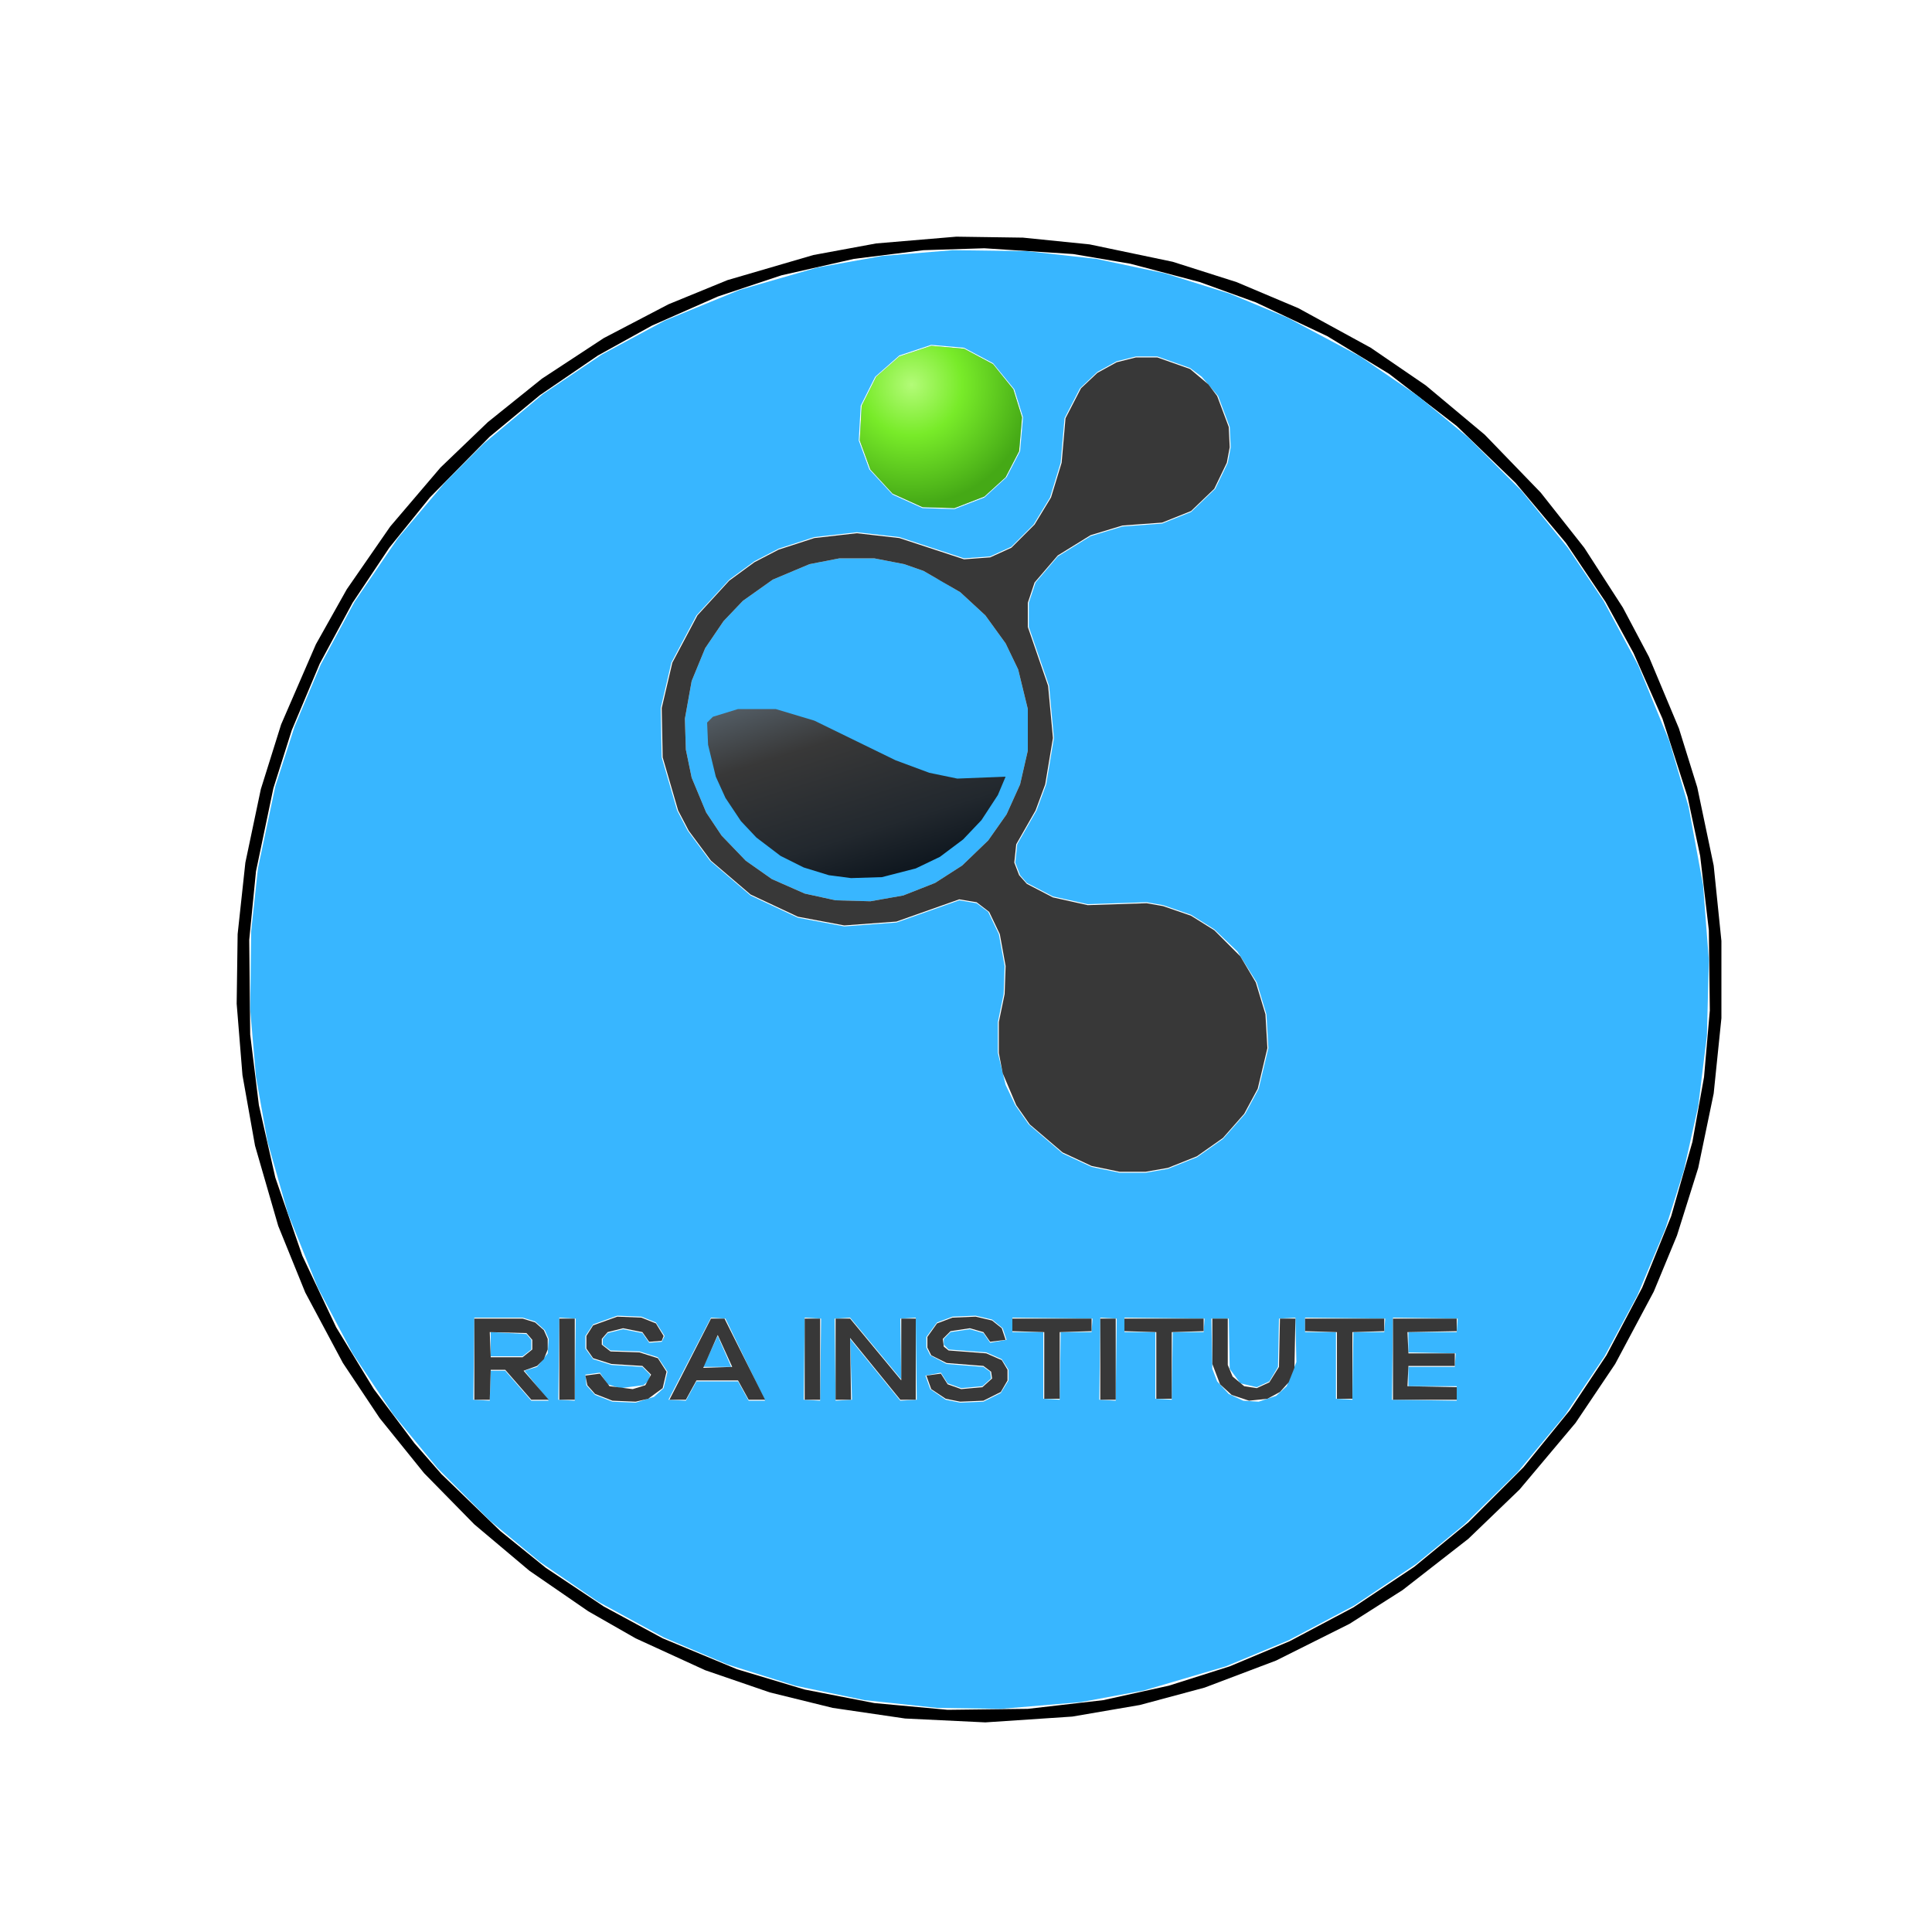
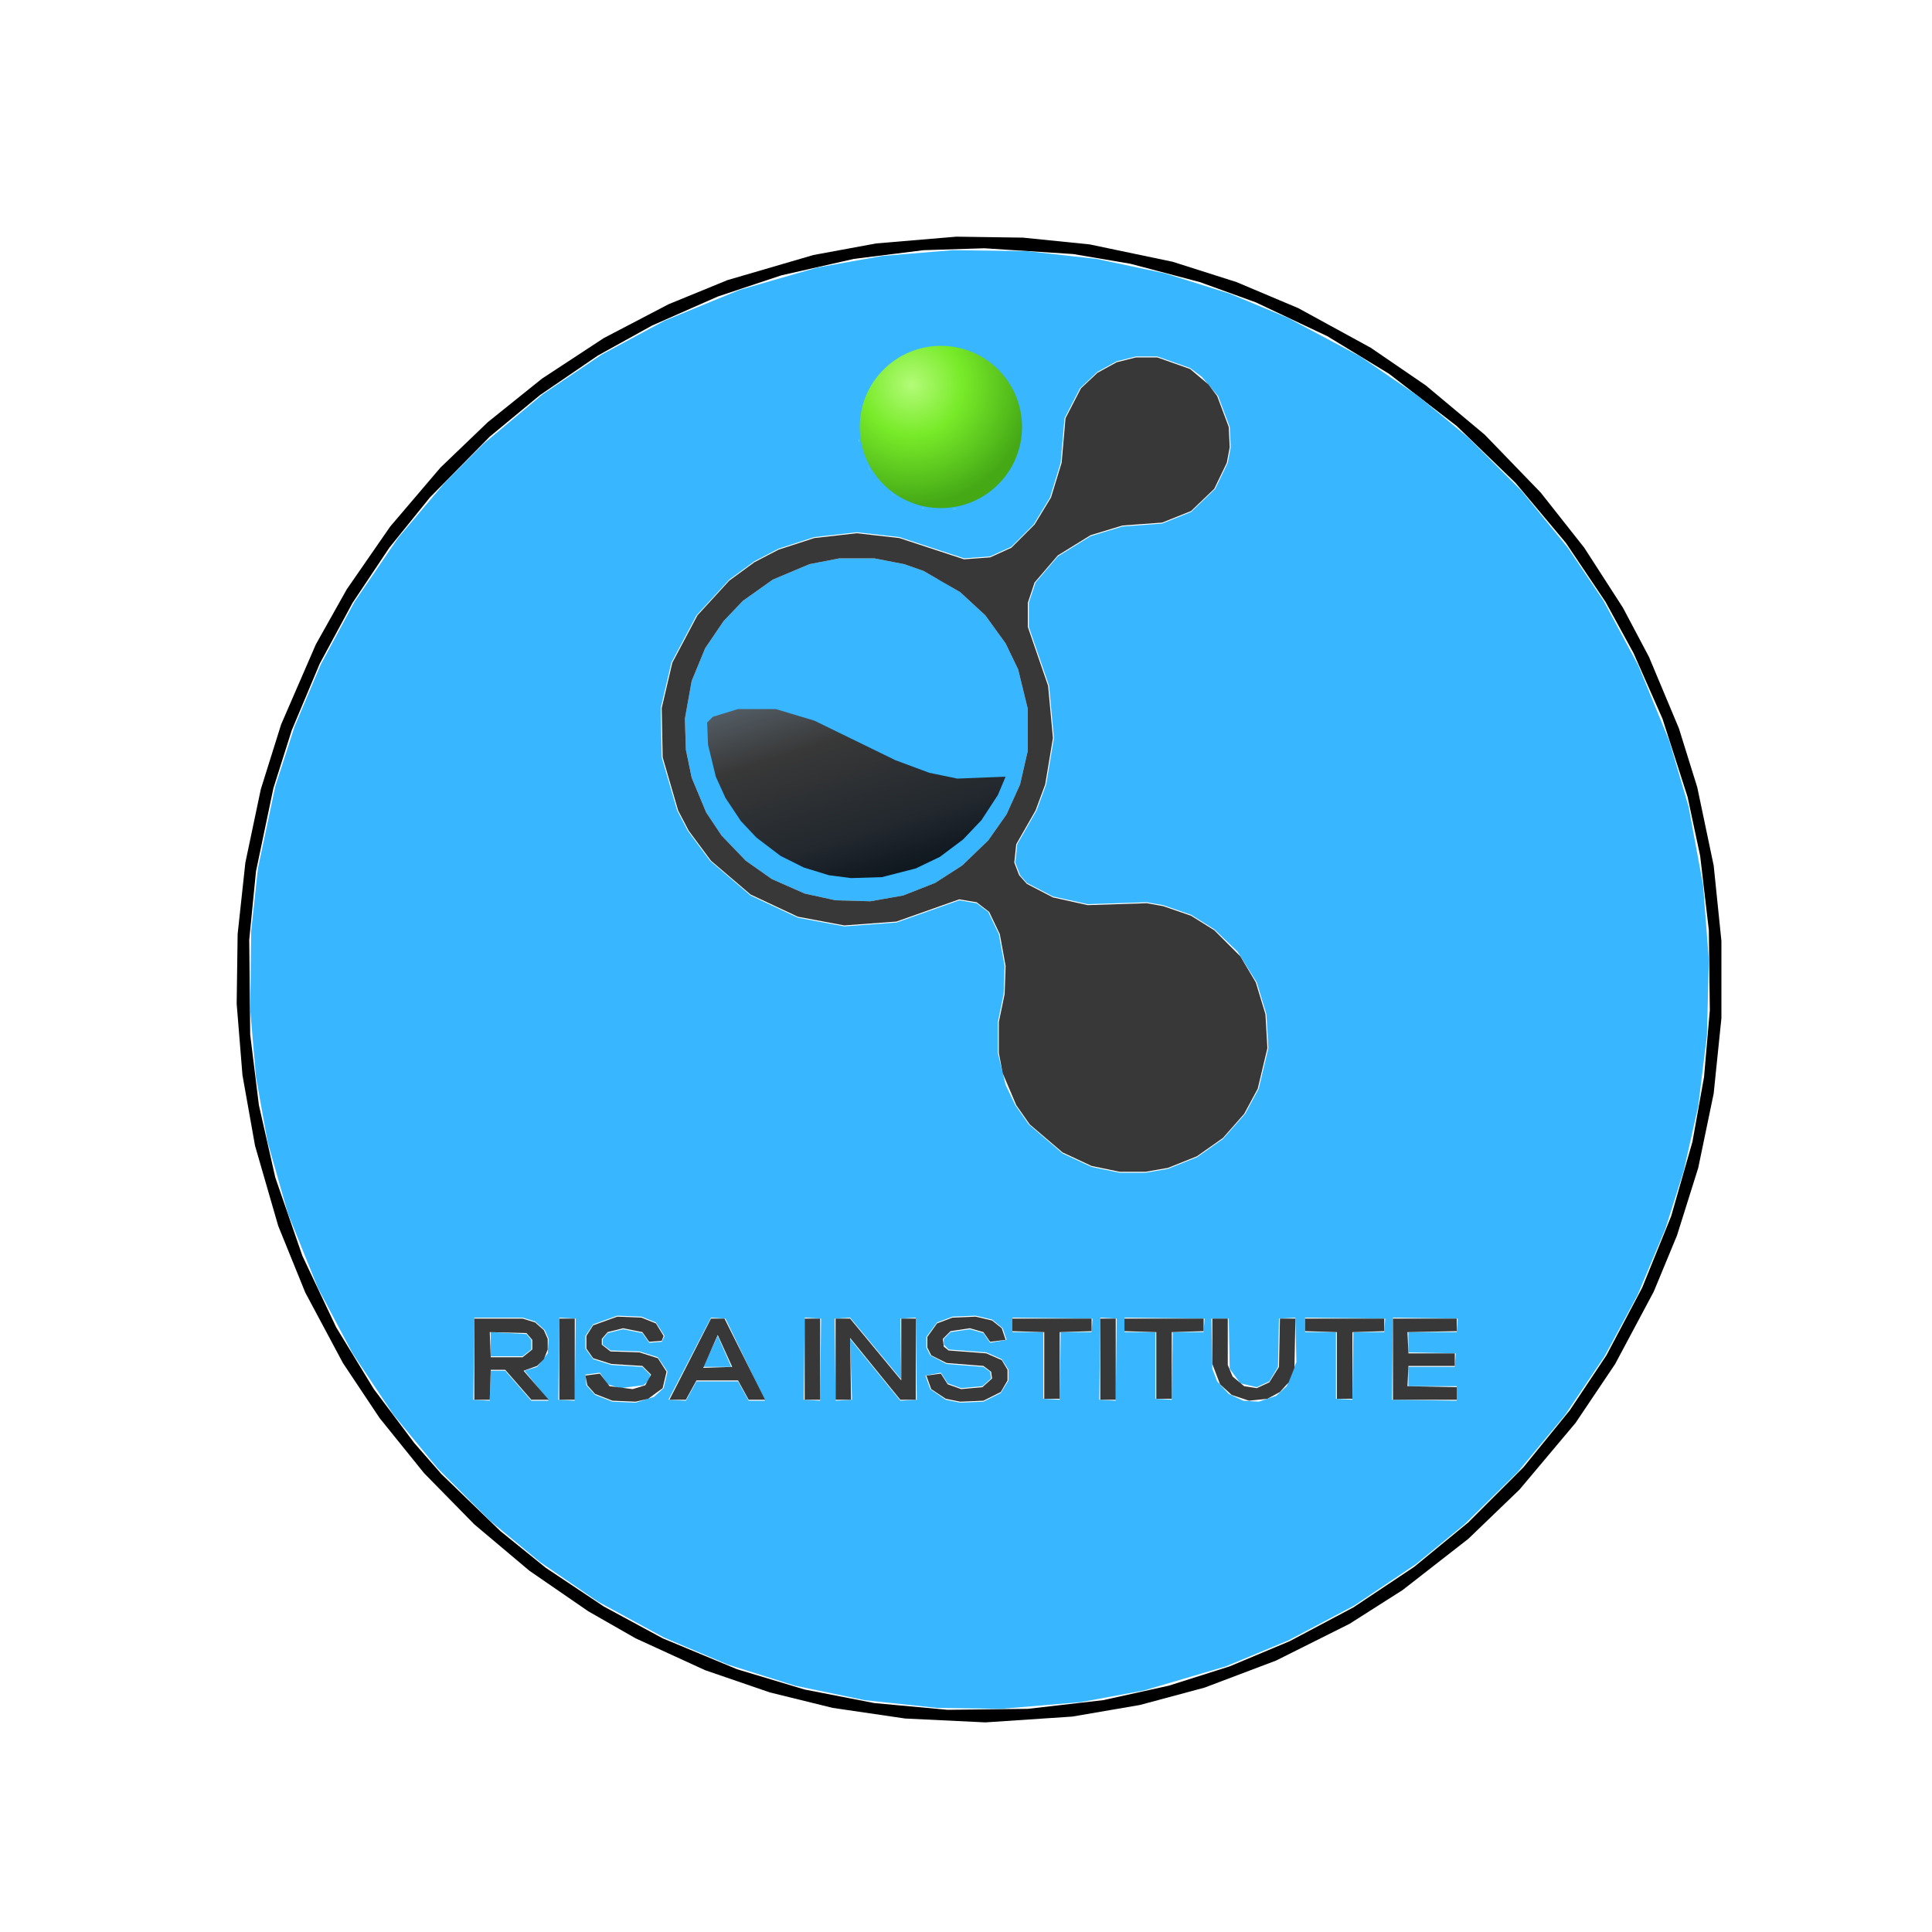
<svg xmlns="http://www.w3.org/2000/svg" width="2000" height="2000" viewBox="0 0 2000 2000" aria-hidden="true" focusable="false">
  <defs>
    <clipPath id="risa-original-glass-interior">
      <path d="M869,578 905,578 936,584 956,591 994,613 1020,637 1041,666 1054,693 1064,734 1064,777 1056,812 1042,843 1023,870 996,896 968,914 935,927 901,933 865,932 833,925 799,910 772,891 747,865 731,841 716,805 710,776 709,744 716,705 730,671 749,643 769,622 800,600 838,584Z" />
    </clipPath>
    <linearGradient id="risa-liquid-3d" x1="0%" y1="0%" x2="55%" y2="100%">
      <stop offset="0%" stop-color="#56616a" />
      <stop offset="32%" stop-color="#383838" />
      <stop offset="78%" stop-color="#22282e" />
      <stop offset="100%" stop-color="#101820" />
    </linearGradient>
    <radialGradient id="risa-orb-3d" cx="32%" cy="24%" r="74%">
      <stop offset="0%" stop-color="#b3fb78" />
      <stop offset="42%" stop-color="#78eb29" />
      <stop offset="100%" stop-color="#45a916" />
    </radialGradient>
  </defs>
  <style>
    /* All shading applies to the original vector paths, not extra liquid. */
    .risa-original-black-liquid {
      fill: url(#risa-liquid-3d);
      animation: risa-natural-surface 5.6s ease-in-out infinite;
    }

    .risa-black-liquid-slosh {
      transform-box: view-box;
      transform-origin: 884px 815px;
      animation: risa-natural-slosh 5.6s ease-in-out infinite;
    }

    .risa-green-orb {
      fill: url(#risa-orb-3d);
+       stroke: none;
+       shape-rendering: geometricPrecision;
      transform-box: view-box;
      transform-origin: 974px 442px;
      animation: risa-green-orb-size 2.9s ease-in-out infinite;
    }

    /* Change the original liquid contour, rather than sliding a rigid image. */
    @keyframes risa-natural-surface {
      0%, 100% { d: path("M732,748 733,771 741,804 751,826 767,850 783,867 808,886 832,898 858,906 881,909 913,908 948,899 973,887 997,869 1016,849 1033,823 1041,804 991,806 962,800 927,787 843,746 803,734 764,734 738,742Z"); }
      33% { d: path("M732,757 733,777 741,804 751,826 767,850 783,867 808,886 832,898 858,906 881,909 913,908 948,899 973,887 997,869 1016,849 1033,823 1041,793 991,792 962,786 927,775 843,757 803,743 764,742 738,750Z"); }
      66% { d: path("M732,740 733,764 741,804 751,826 767,850 783,867 808,886 832,898 858,906 881,909 913,908 948,899 973,887 997,869 1016,849 1033,823 1041,813 991,815 962,811 927,800 843,740 803,729 764,727 738,737Z"); }
    }

    @keyframes risa-natural-slosh {
      0%, 100% { transform: translate(-2px, 1px) rotate(-0.6deg); }
      50% { transform: translate(2px, -1px) rotate(0.6deg); }
    }

    @keyframes risa-green-orb-size {
      0%, 100% { transform: scale(0.72); }
      50% { transform: scale(1); }
    }

    @media (prefers-reduced-motion: reduce) {
      .risa-original-black-liquid,
      .risa-black-liquid-slosh,
      .risa-green-orb {
        animation: none;
      }
    }
  </style>
  <path fill="#000000" fill-rule="evenodd" d="M990,245 907,252 842,264 753,290 692,315 625,350 561,392 505,437 456,484 404,545 359,610 327,667 291,750 270,817 254,893 246,967 245,1039 251,1113 264,1186 288,1269 316,1338 355,1411 393,1468 439,1525 491,1578 548,1626 609,1668 658,1696 730,1729 797,1752 862,1768 937,1779 1020,1783 1110,1777 1180,1765 1247,1747 1321,1719 1397,1681 1452,1646 1520,1593 1573,1542 1631,1473 1672,1412 1712,1337 1736,1279 1758,1209 1774,1132 1782,1054 1782,974 1774,896 1757,815 1738,754 1707,680 1680,629 1640,567 1595,510 1537,450 1476,399 1419,360 1344,319 1280,292 1214,271 1128,253 1059,246Z M956,259 1019,257 1111,263 1170,273 1242,292 1300,313 1374,348 1438,387 1508,441 1569,500 1621,562 1662,623 1691,676 1721,744 1747,825 1760,886 1769,963 1770,1046 1764,1115 1752,1182 1730,1259 1700,1333 1663,1403 1625,1460 1577,1519 1520,1576 1464,1622 1401,1664 1335,1699 1273,1725 1210,1745 1142,1760 1064,1769 981,1770 905,1763 833,1749 763,1728 686,1696 625,1663 565,1623 518,1585 457,1526 429,1494 387,1438 348,1374 313,1300 285,1219 268,1144 259,1071 258,973 265,902 283,816 302,756 331,687 365,624 403,567 445,515 507,452 559,409 619,368 675,337 743,307 809,285 884,268Z" />
  <path fill="#38b6ff" fill-rule="evenodd" d="M986,259 913,265 846,277 766,300 688,332 623,367 562,408 501,459 461,499 412,557 367,623 332,688 305,752 285,814 267,899 260,964 259,1045 265,1115 277,1182 298,1256 329,1333 365,1401 407,1464 453,1520 507,1574 559,1617 619,1658 687,1695 753,1723 823,1745 895,1760 970,1768 1036,1769 1119,1762 1184,1750 1269,1725 1334,1698 1402,1662 1466,1619 1516,1578 1571,1524 1620,1465 1661,1404 1695,1341 1724,1272 1743,1212 1758,1145 1767,1072 1769,994 1763,916 1748,835 1728,767 1696,689 1660,622 1623,567 1575,508 1520,453 1468,410 1408,369 1333,329 1273,304 1206,283 1135,268 1063,260Z M1442,1364 1509,1365 1508,1379 1458,1379 1458,1400 1507,1401 1506,1415 1458,1415 1458,1435 1508,1435 1508,1450 1441,1449Z M1351,1364 1434,1365 1433,1379 1401,1379 1400,1449 1383,1448 1383,1379 1351,1379Z M1254,1365 1272,1365 1273,1417 1284,1432 1301,1436 1314,1430 1323,1415 1324,1365 1341,1364 1342,1410 1332,1435 1321,1445 1303,1451 1287,1450 1272,1443 1260,1430 1255,1417Z M1164,1364 1247,1365 1246,1379 1214,1379 1213,1449 1196,1448 1196,1379 1164,1379Z M1139,1364 1156,1365 1155,1450 1138,1449Z M1048,1364 1131,1365 1130,1379 1098,1379 1097,1449 1080,1448 1080,1379 1048,1379Z M864,1365 880,1364 933,1428 932,1365 948,1364 949,1449 932,1450 880,1386 882,1449 865,1450Z M833,1364 850,1365 849,1450 832,1449Z M736,1364 751,1365 792,1450 775,1450 764,1430 721,1430 710,1450 692,1449Z M743,1383 728,1415 757,1415Z M579,1364 596,1365 595,1450 578,1449Z M491,1364 541,1364 554,1368 564,1377 568,1386 567,1401 556,1415 543,1419 568,1450 550,1450 523,1419 508,1419 507,1450 490,1449Z M508,1379 508,1404 541,1404 550,1397 550,1387 545,1381Z M970,1369 986,1363 1010,1362 1027,1366 1038,1375 1042,1387 1025,1390 1018,1380 1004,1376 984,1379 977,1386 977,1392 982,1397 1021,1400 1037,1407 1044,1418 1044,1429 1036,1442 1018,1451 994,1452 979,1449 963,1438 958,1424 974,1421 981,1432 995,1437 1017,1435 1026,1427 1025,1420 1018,1415 980,1412 963,1403 959,1395 959,1384Z M614,1371 639,1362 664,1363 679,1369 688,1383 685,1389 672,1390 665,1380 645,1376 629,1380 624,1386 624,1392 632,1398 662,1399 681,1405 691,1420 687,1437 677,1446 658,1452 634,1451 616,1444 607,1434 606,1423 621,1421 629,1433 642,1437 666,1434 672,1429 673,1423 665,1415 633,1413 614,1407 606,1396 606,1383Z M1198,369 1232,381 1244,390 1261,410 1273,442 1274,463 1271,479 1258,506 1233,530 1203,542 1162,545 1129,555 1095,576 1072,603 1065,624 1065,649 1086,710 1091,764 1083,812 1073,839 1053,874 1051,893 1056,906 1063,914 1090,928 1126,936 1187,934 1204,937 1233,947 1257,962 1281,985 1301,1017 1311,1050 1313,1085 1303,1127 1289,1153 1266,1179 1239,1198 1209,1210 1186,1214 1159,1214 1130,1208 1100,1194 1065,1164 1051,1144 1041,1123 1033,1090 1033,1058 1039,1029 1040,1000 1034,967 1023,944 1011,935 993,932 928,955 874,959 826,950 777,927 735,891 712,860 701,839 685,784 684,733 695,686 721,637 755,600 781,581 806,568 843,556 887,551 931,556 998,578 1025,576 1047,566 1070,543 1087,515 1098,479 1102,433 1118,402 1136,385 1156,374 1176,369Z M869,579 838,585 800,601 769,623 750,643 731,671 717,705 710,744 711,776 717,805 732,841 748,865 772,890 799,909 833,924 865,931 901,932 935,926 968,913 996,895 1022,870 1041,843 1055,812 1063,777 1063,734 1053,693 1040,666 1019,637 994,614 974,601 936,585 905,579Z M731,748 736,742 759,734 803,733 843,745 927,786 962,799 991,805 1024,805 1041,801 1042,804 1034,823 1017,849 997,870 973,888 948,900 913,909 881,910 858,907 837,901 808,887 783,868 766,850 750,826 740,804 732,771Z M964,357 998,360 1028,376 1050,403 1059,432 1056,467 1042,494 1019,515 988,527 955,526 924,512 900,486 889,456 891,420 906,390 931,368Z" />
  <path class="risa-glass-blue-backfill" fill="#38b6ff" d="M869,578 905,578 936,584 956,591 994,613 1020,637 1041,666 1054,693 1064,734 1064,777 1056,812 1042,843 1023,870 996,896 968,914 935,927 901,933 865,932 833,925 799,910 772,891 747,865 731,841 716,805 710,776 709,744 716,705 730,671 749,643 769,622 800,600 838,584Z" />
  <path fill="#383838" fill-rule="evenodd" d="M1442,1365 1442,1449 1508,1449 1508,1436 1457,1435 1458,1414 1506,1414 1506,1401 1458,1401 1457,1379 1508,1378 1508,1365Z M1351,1365 1351,1378 1384,1379 1384,1448 1400,1448 1400,1379 1433,1378 1433,1365Z M1255,1365 1255,1412 1263,1433 1275,1444 1293,1450 1312,1448 1325,1441 1334,1431 1340,1416 1341,1365 1325,1365 1324,1415 1314,1431 1301,1437 1288,1435 1276,1425 1271,1413 1271,1365Z M1164,1365 1164,1378 1197,1379 1197,1448 1213,1448 1213,1379 1246,1378 1246,1365Z M1139,1365 1139,1449 1155,1449 1155,1365Z M1048,1365 1048,1378 1081,1379 1081,1448 1097,1448 1097,1379 1130,1378 1130,1365Z M865,1365 865,1449 881,1449 880,1385 932,1449 948,1449 948,1365 933,1365 933,1429 880,1365Z M833,1365 833,1449 849,1449 849,1365Z M736,1365 693,1449 710,1449 721,1429 764,1429 775,1449 792,1449 750,1365Z M743,1382 758,1415 728,1416Z M579,1365 579,1449 595,1449 595,1365Z M491,1365 491,1449 507,1449 508,1418 523,1418 550,1449 568,1449 542,1419 556,1414 563,1407 567,1397 567,1386 563,1377 554,1369 541,1365Z M507,1379 545,1380 551,1387 551,1397 541,1405 508,1405Z M970,1370 960,1384 960,1395 964,1403 980,1411 1018,1414 1026,1420 1027,1427 1017,1436 995,1438 981,1433 974,1422 959,1424 964,1438 979,1448 994,1451 1018,1450 1036,1441 1043,1429 1043,1418 1037,1408 1021,1401 982,1398 977,1394 976,1386 984,1378 1004,1375 1018,1379 1025,1389 1041,1387 1037,1375 1027,1367 1010,1363 986,1364Z M614,1372 607,1383 607,1396 614,1406 633,1412 665,1414 674,1423 668,1434 655,1438 631,1435 621,1422 606,1424 608,1434 616,1443 634,1450 658,1451 671,1448 686,1437 690,1420 681,1406 662,1400 632,1399 623,1392 623,1386 629,1379 645,1375 665,1379 672,1389 685,1388 687,1383 679,1370 664,1364 639,1363Z M1198,370 1176,370 1156,375 1136,386 1119,402 1103,433 1099,479 1088,515 1071,543 1047,567 1025,577 998,579 931,557 887,552 843,557 806,569 781,582 755,601 722,637 696,686 685,733 686,784 702,839 713,860 736,891 777,926 826,949 874,958 928,954 993,931 1011,934 1024,944 1035,967 1041,1000 1040,1029 1034,1058 1034,1090 1038,1111 1052,1144 1066,1164 1100,1193 1130,1207 1159,1213 1186,1213 1209,1209 1239,1197 1266,1178 1288,1153 1302,1127 1312,1085 1310,1050 1300,1017 1284,990 1257,963 1233,948 1204,938 1187,935 1126,937 1090,929 1063,915 1055,906 1050,893 1052,874 1072,839 1082,812 1090,764 1085,710 1064,649 1064,624 1071,603 1095,575 1129,554 1162,544 1203,541 1233,529 1257,506 1270,479 1273,463 1272,442 1260,410 1251,398 1232,382Z M869,578 905,578 936,584 956,591 994,613 1020,637 1041,666 1054,693 1064,734 1064,777 1056,812 1042,843 1023,870 996,896 968,914 935,927 901,933 865,932 833,925 799,910 772,891 747,865 731,841 716,805 710,776 709,744 716,705 730,671 749,643 769,622 800,600 838,584Z" />
  <g clip-path="url(#risa-original-glass-interior)">
    <g class="risa-black-liquid-slosh">
      <path class="risa-original-black-liquid" fill="#383838" d="M732,748 733,771 741,804 751,826 767,850 783,867 808,886 832,898 858,906 881,909 913,908 948,899 973,887 997,869 1016,849 1033,823 1041,804 991,806 962,800 927,787 843,746 803,734 764,734 738,742Z" />
    </g>
  </g>
-   <path class="risa-orb-blue-backfill" fill="#38b6ff" d="M964,358 931,369 907,390 892,420 890,456 901,486 924,511 955,525 988,526 1019,514 1041,494 1055,467 1058,432 1049,403 1028,377 998,361Z" />
-   <path class="risa-green-orb" fill="#78eb29" fill-rule="evenodd" d="M964,358 931,369 907,390 892,420 890,456 901,486 924,511 955,525 988,526 1019,514 1041,494 1055,467 1058,432 1049,403 1028,377 998,361Z" />
+   <circle class="risa-orb-blue-backfill" cx="974" cy="442" r="86" fill="#38b6ff" stroke="none" shape-rendering="geometricPrecision" />
+   <circle class="risa-green-orb" cx="974" cy="442" r="84" fill="#78eb29" stroke="none" shape-rendering="geometricPrecision" />
</svg>
